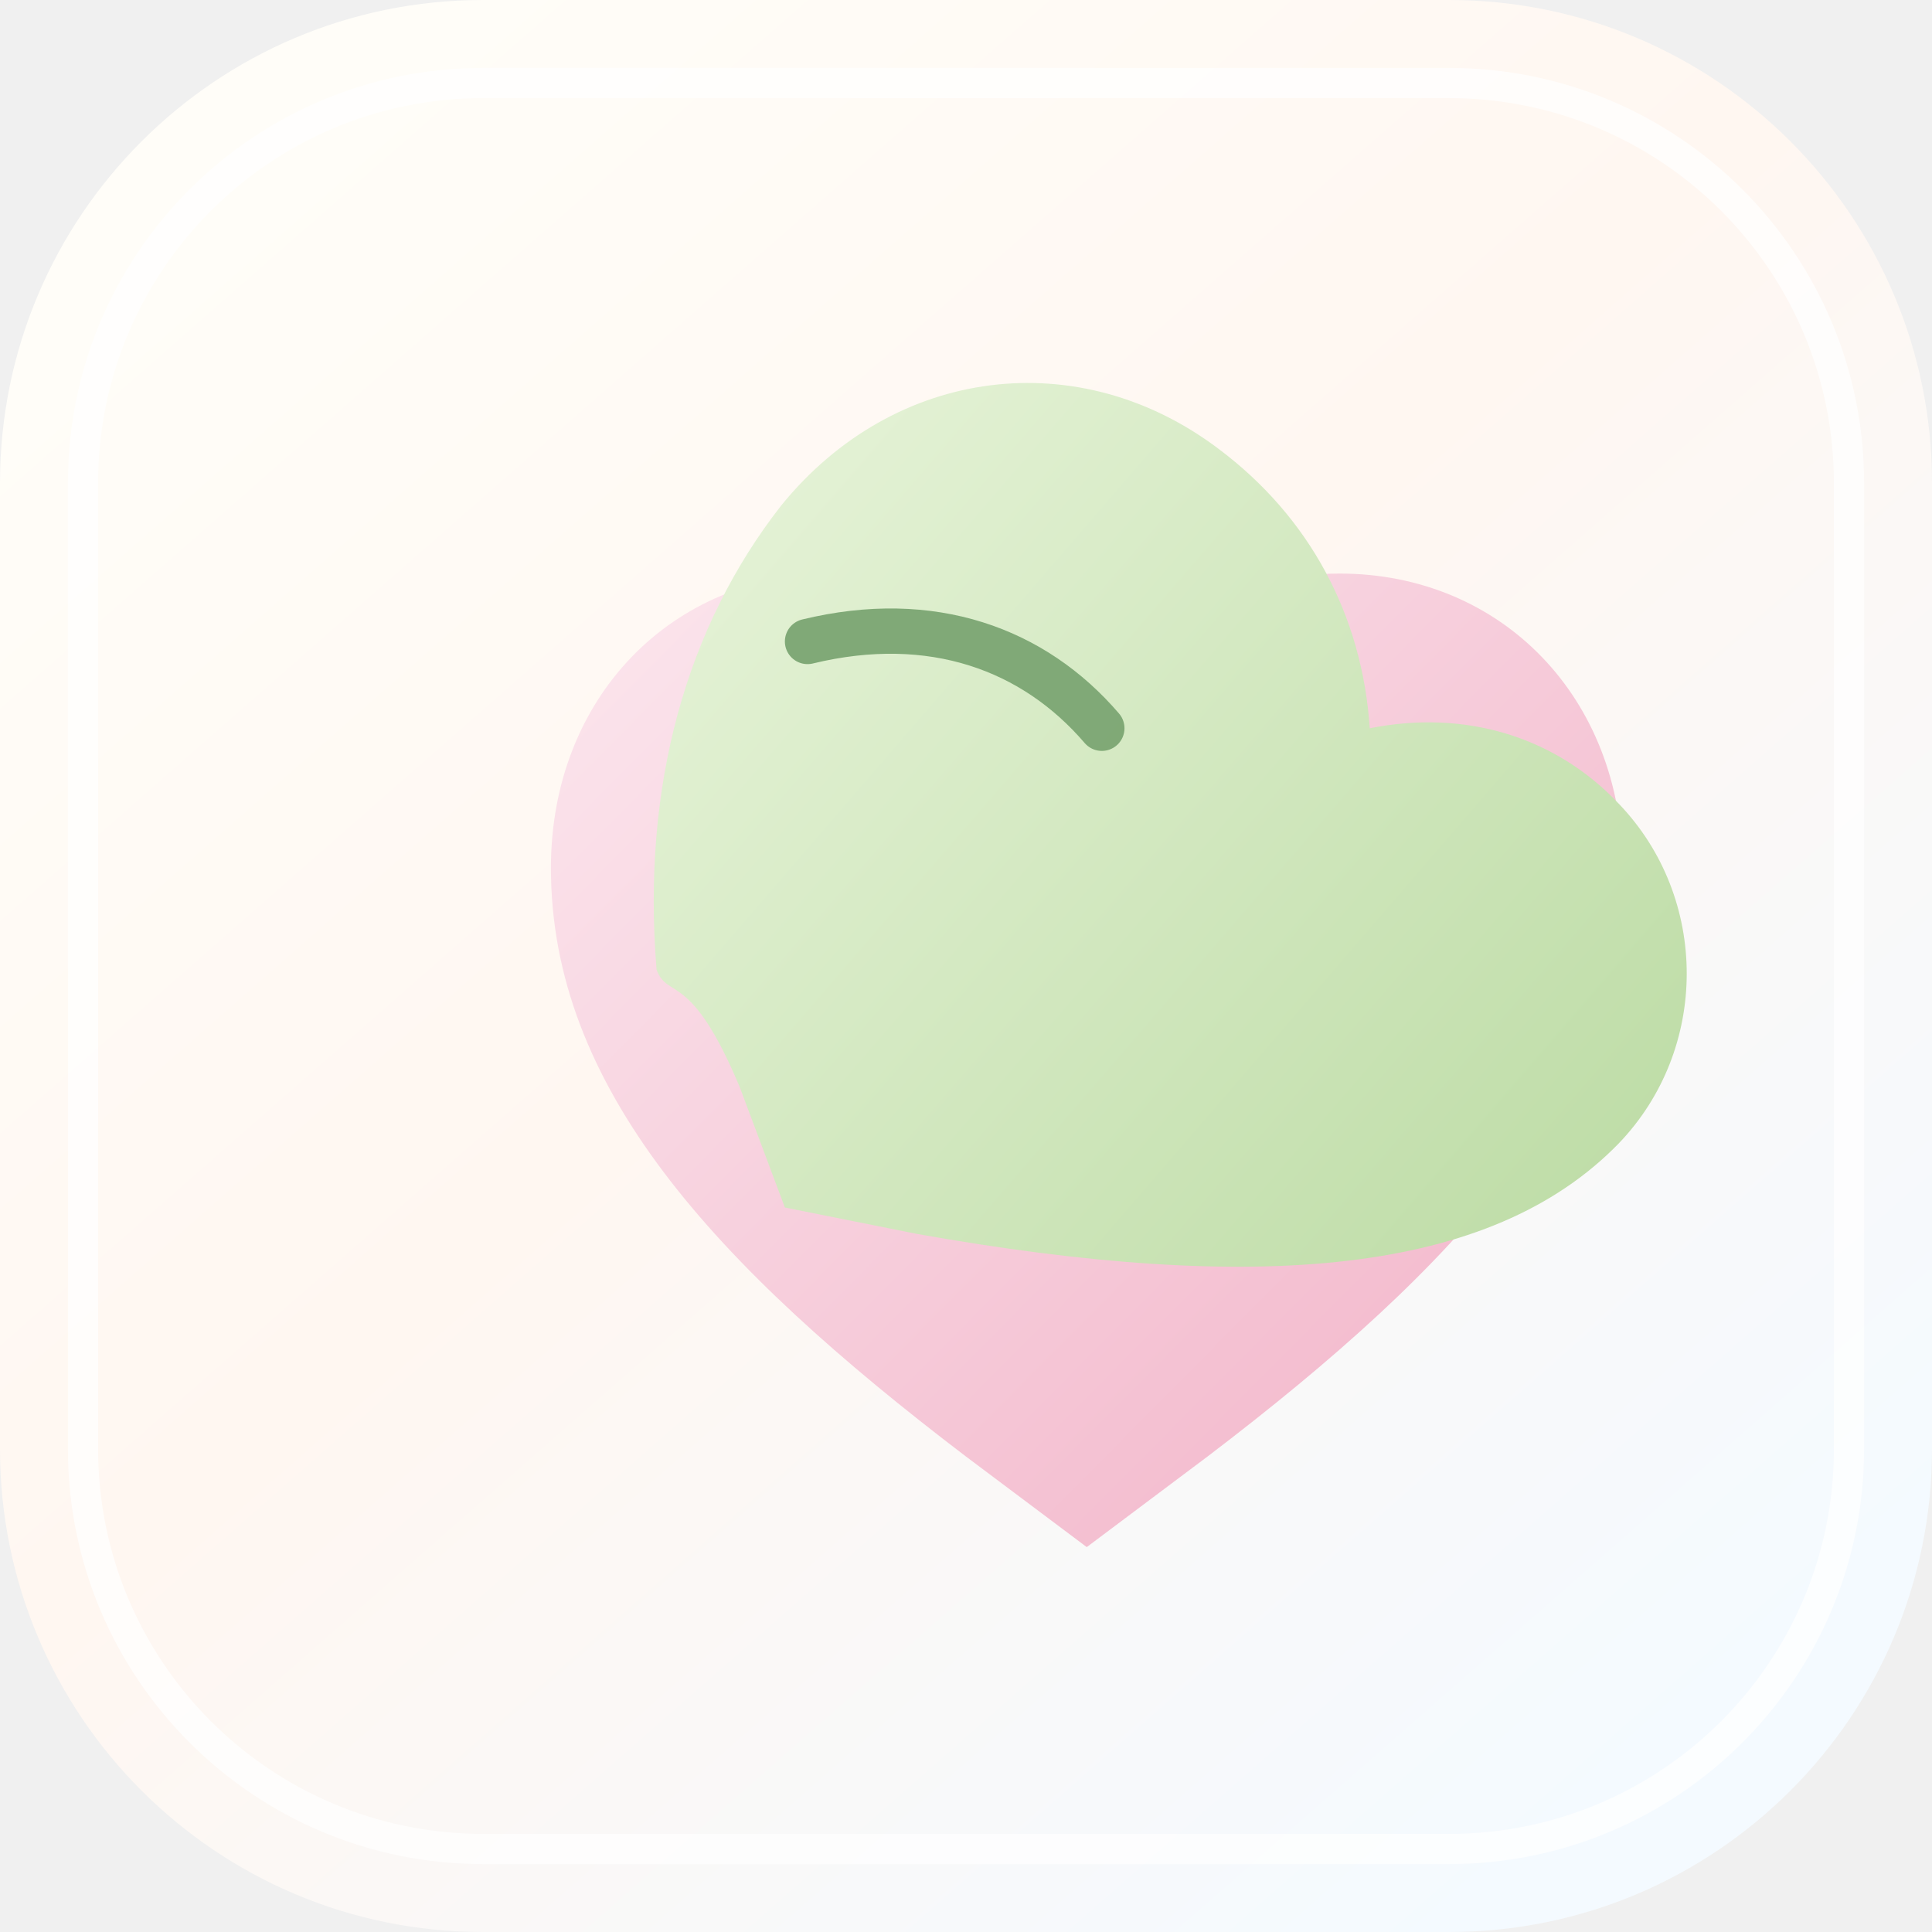
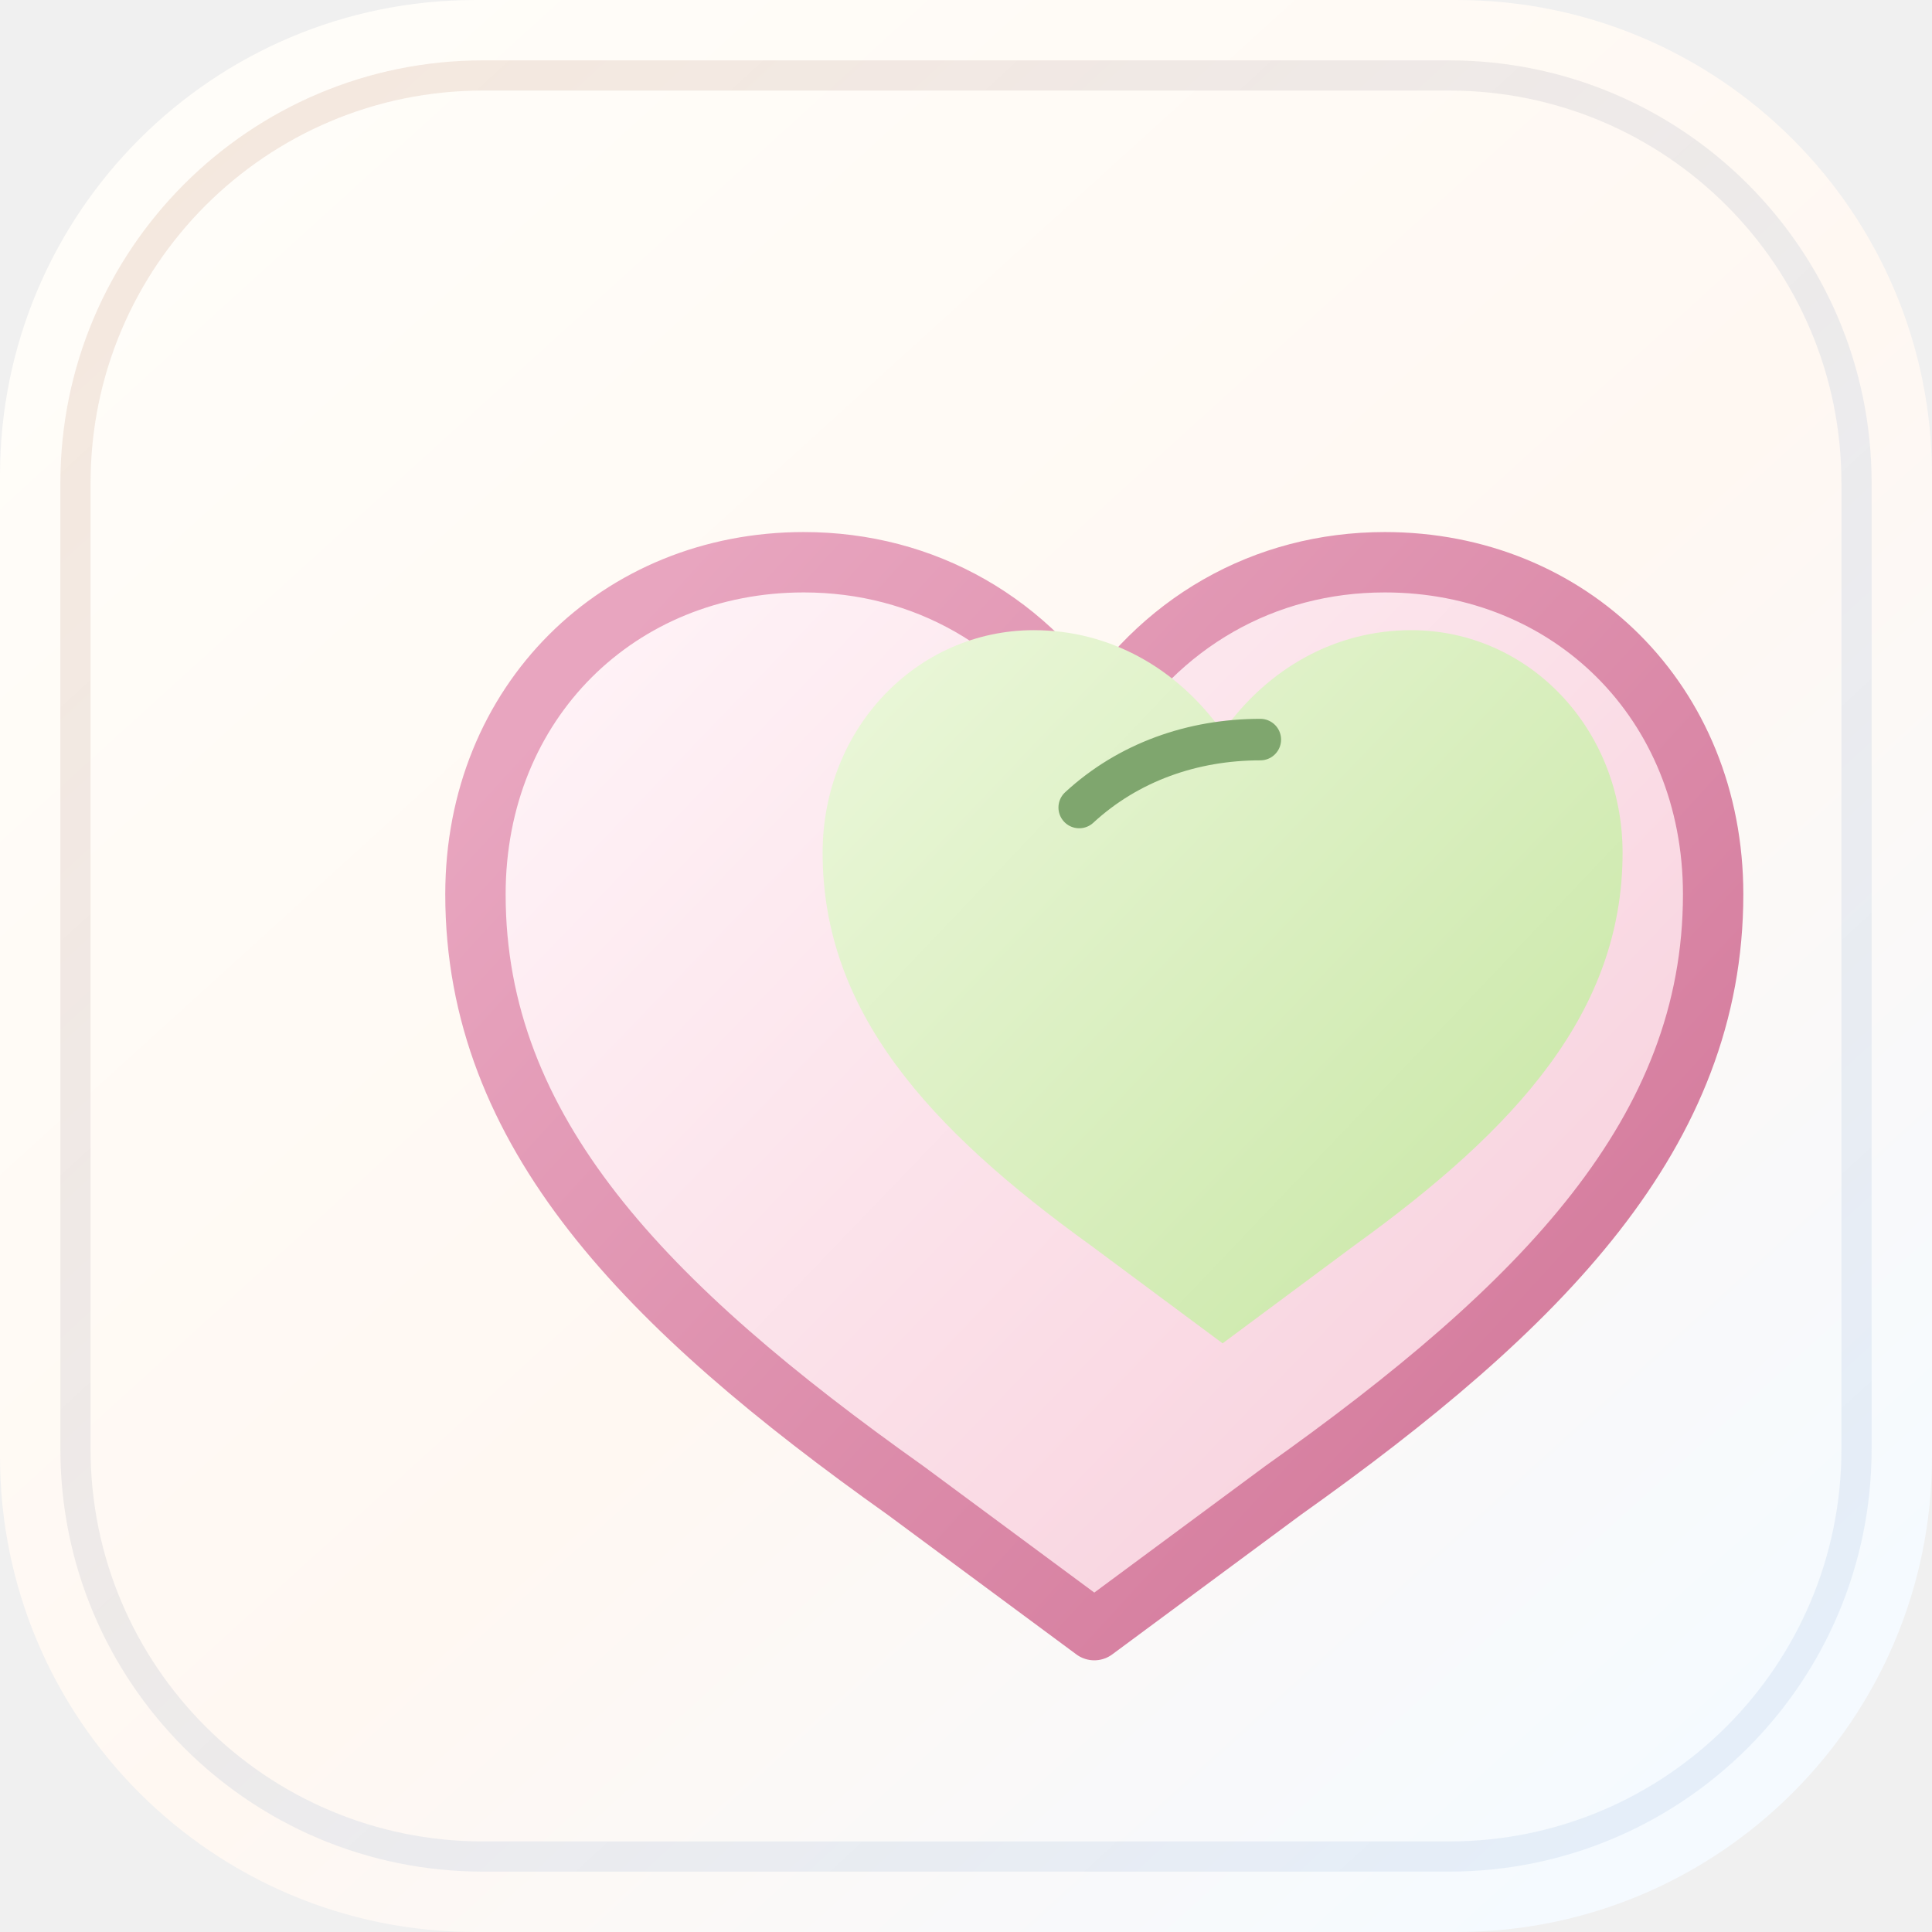
<svg xmlns="http://www.w3.org/2000/svg" width="512" height="512" viewBox="0 0 512 512" fill="none">
-   <rect width="512" height="512" rx="128" fill="url(#bg)" />
-   <rect x="22" y="22" width="468" height="468" rx="106" stroke="#FFFFFF" stroke-opacity="0.72" stroke-width="8" />
-   <path d="M256 386C189 335 146 288 146 230C146 185 178 152 221 152C249 152 273 166 288 190C303 166 327 152 355 152C398 152 430 185 430 230C430 288 387 335 320 386L288 410L256 386Z" fill="url(#heart)" />
-   <path d="M284 292C261 262 249 236 249 208C249 171 274 145 306 145C338 145 363 171 363 208C363 236 351 262 328 292L306 318L284 292Z" fill="url(#drop)" />
-   <path d="M292 206C292 191 299 178 311 170" stroke="white" stroke-width="10" stroke-linecap="round" />
-   <path d="M174 257C170 208 182 166 207 134C237 97 286 91 323 119C347 137 361 163 363 193C388 188 412 195 429 213C453 238 453 278 429 303C395 338 333 343 243 327L208 320L196 288C183 257 177 265 174 257Z" fill="url(#leaf)" />
-   <path d="M214 170C247 162 274 172 292 193" stroke="#7AA572" stroke-width="12" stroke-linecap="round" opacity="0.94" />
+   <rect width="512" height="512" rx="126" fill="url(#bg)" />
+   <rect x="20" y="20" width="472" height="472" rx="108" stroke="url(#frame)" stroke-width="8" />
+   <path d="M240 395C171 346 126 300 126 237C126 186 164 149 213 149C245 149 273 165 290 193C307 165 335 149 367 149C416 149 454 186 454 237C454 300 409 346 340 395L290 432L240 395Z" fill="url(#heartBackFill)" stroke="url(#heartBackStroke)" stroke-width="16" stroke-linejoin="round" />
+   <path d="M289 330C246 299 218 268 218 226C218 193 243 167 274 167C294 167 312 177 324 194C336 177 354 167 374 167C405 167 430 193 430 226C430 268 402 299 359 330L324 356L289 330Z" fill="url(#heartFrontFill)" />
+   <path d="M286 214C299 202 316 196 334 196" stroke="#7FA66E" stroke-width="11" stroke-linecap="round" />
  <defs>
-     <linearGradient id="bg" x1="70" y1="42" x2="442" y2="466" gradientUnits="userSpaceOnUse">
-       <stop stop-color="#FFFDF8" />
-       <stop offset="0.45" stop-color="#FFF7F1" />
-       <stop offset="1" stop-color="#F4FAFF" />
+     <linearGradient id="bg" x1="56" y1="40" x2="448" y2="472" gradientUnits="userSpaceOnUse">
+       <stop stop-color="#FFFDF9" />
+       <stop offset="0.56" stop-color="#FFF8F2" />
+       <stop offset="1" stop-color="#F5FAFF" />
    </linearGradient>
-     <linearGradient id="heart" x1="167" y1="156" x2="405" y2="392" gradientUnits="userSpaceOnUse">
-       <stop stop-color="#FBE4EC" />
-       <stop offset="1" stop-color="#F2B6CA" />
+     <linearGradient id="frame" x1="54" y1="44" x2="448" y2="472" gradientUnits="userSpaceOnUse">
+       <stop stop-color="#F2E4DA" stop-opacity="0.85" />
+       <stop offset="1" stop-color="#E3EDF8" stop-opacity="0.9" />
    </linearGradient>
-     <linearGradient id="drop" x1="258" y1="154" x2="344" y2="306" gradientUnits="userSpaceOnUse">
-       <stop stop-color="#8DB7E6" />
-       <stop offset="1" stop-color="#5C86C3" />
+     <linearGradient id="heartBackFill" x1="156" y1="162" x2="392" y2="389" gradientUnits="userSpaceOnUse">
+       <stop stop-color="#FFF3F7" />
+       <stop offset="1" stop-color="#F8D2DE" />
    </linearGradient>
-     <linearGradient id="leaf" x1="184" y1="120" x2="418" y2="322" gradientUnits="userSpaceOnUse">
-       <stop stop-color="#E6F3D8" />
-       <stop offset="1" stop-color="#BFDDA8" />
+     <linearGradient id="heartBackStroke" x1="164" y1="167" x2="397" y2="380" gradientUnits="userSpaceOnUse">
+       <stop stop-color="#E8A5BF" />
+       <stop offset="1" stop-color="#D57D9E" />
+     </linearGradient>
+     <linearGradient id="heartFrontFill" x1="239" y1="175" x2="404" y2="332" gradientUnits="userSpaceOnUse">
+       <stop stop-color="#E9F6D7" />
+       <stop offset="1" stop-color="#CBE8A9" />
    </linearGradient>
  </defs>
</svg>
